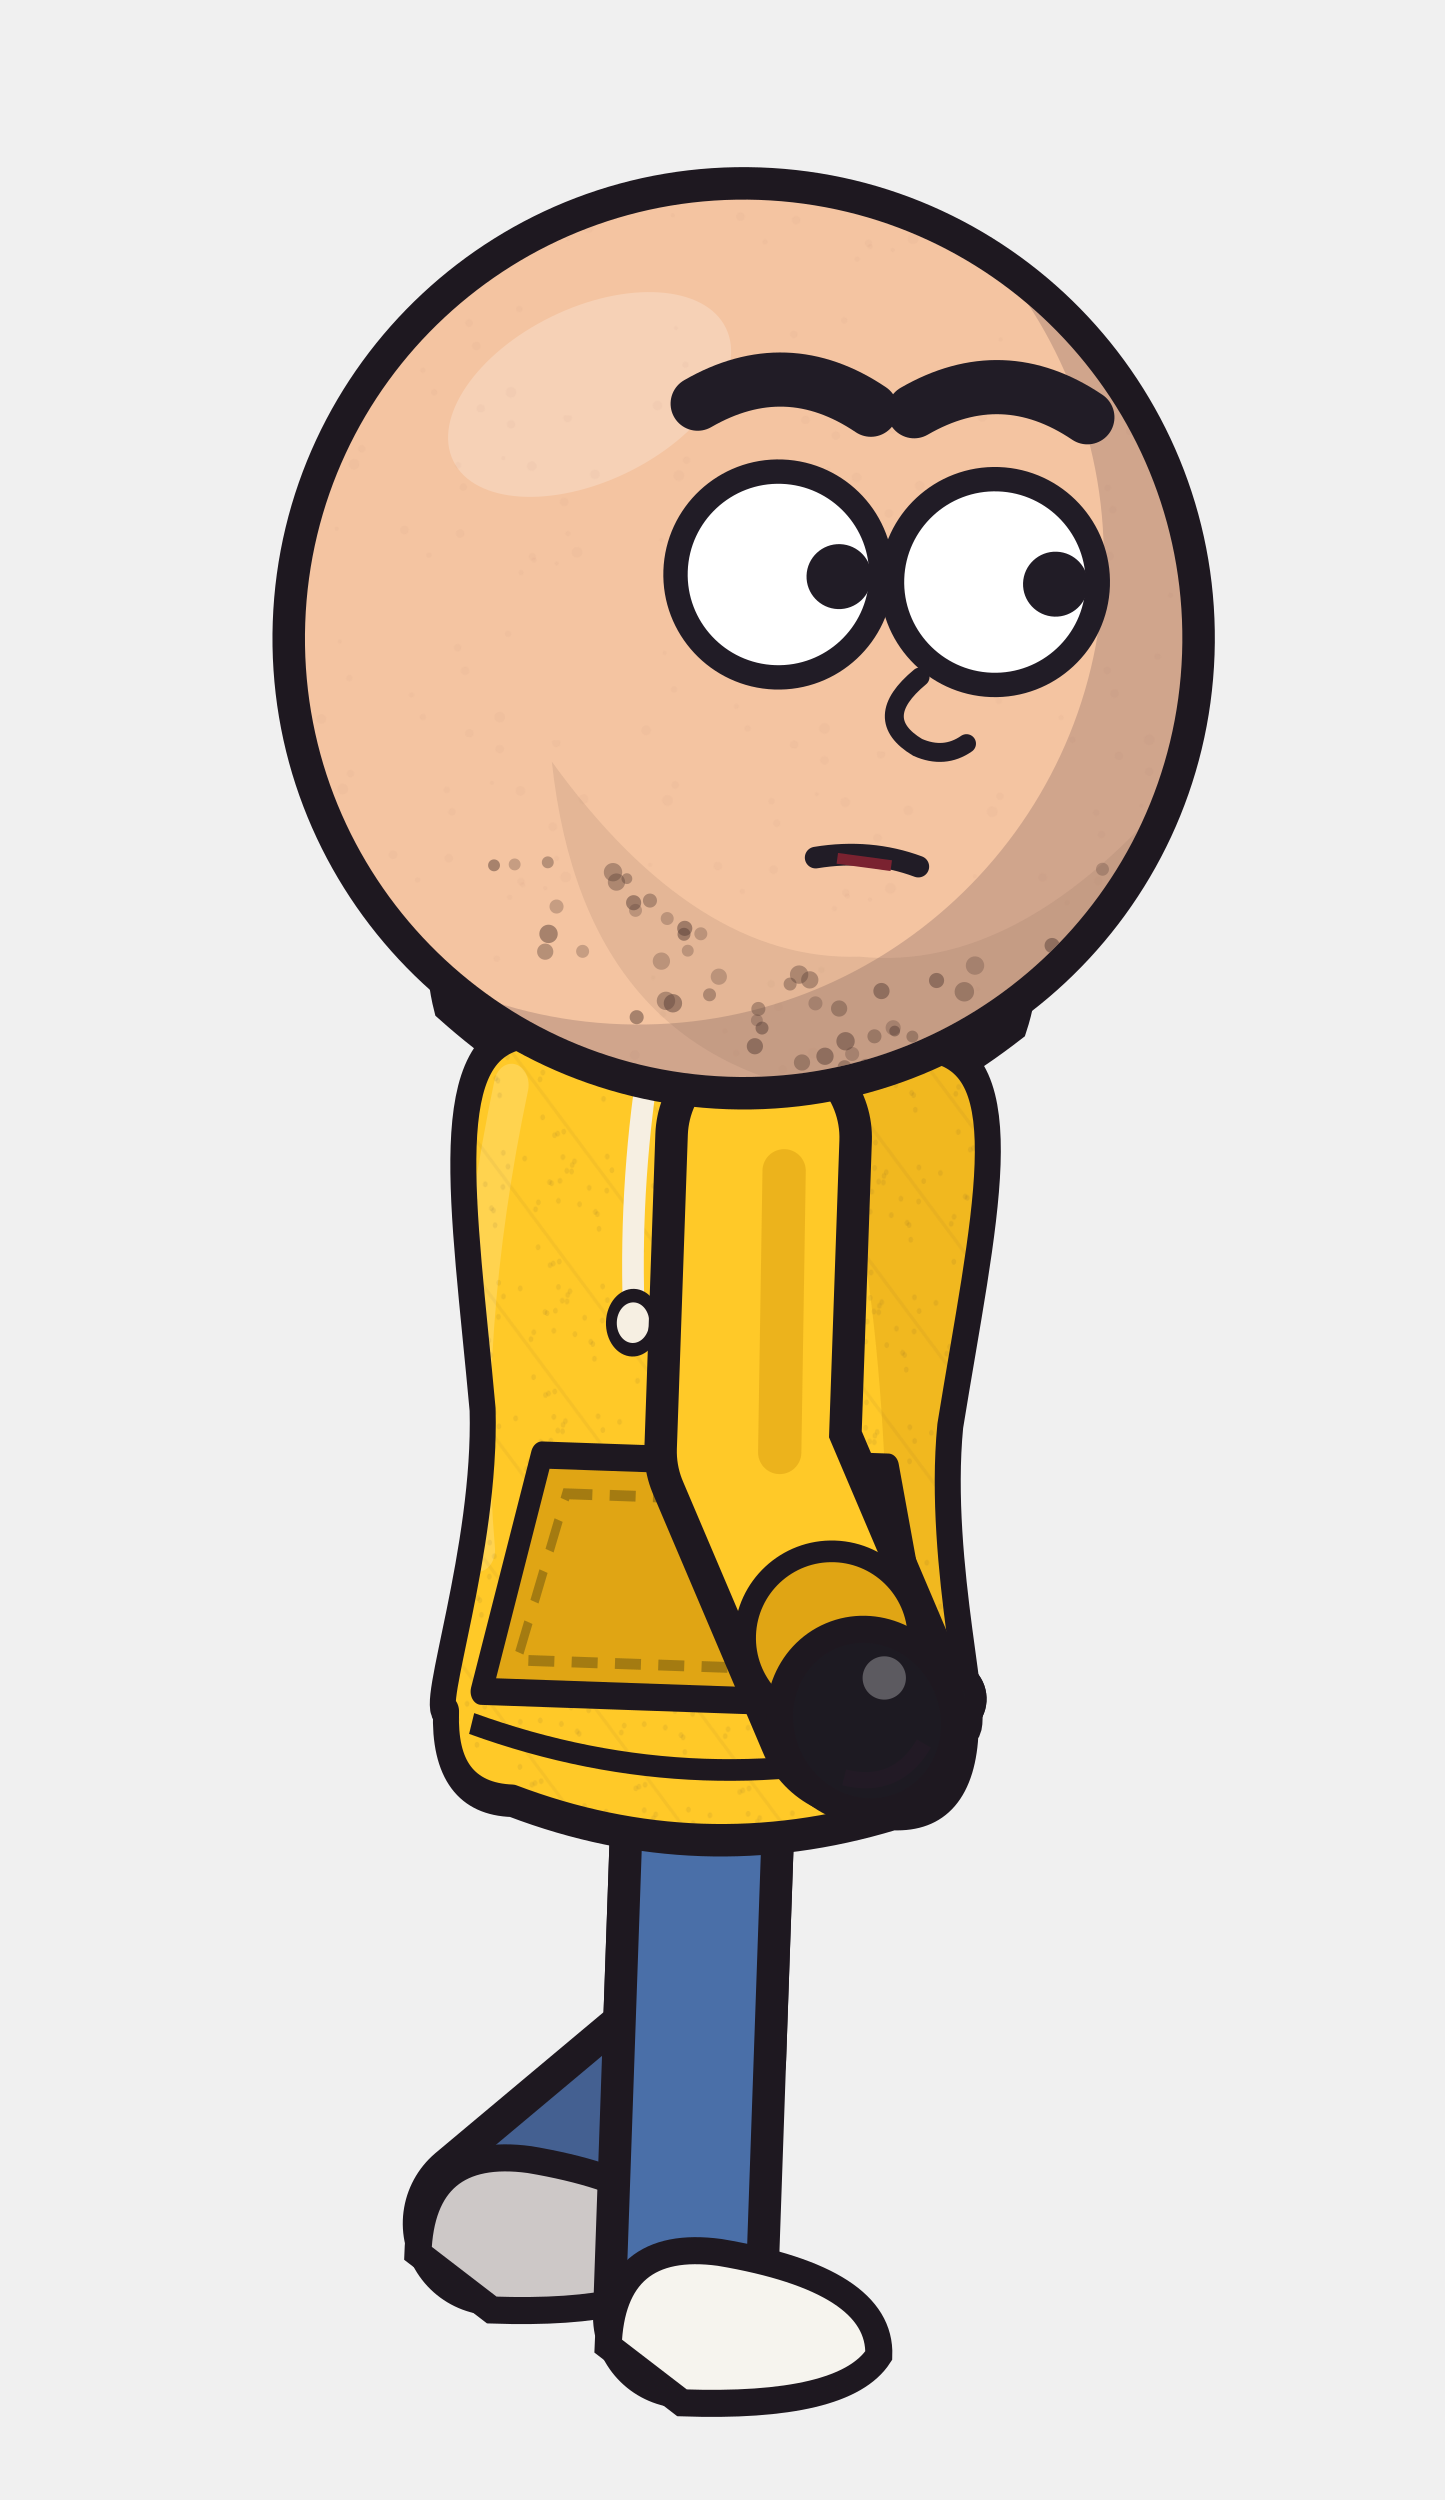
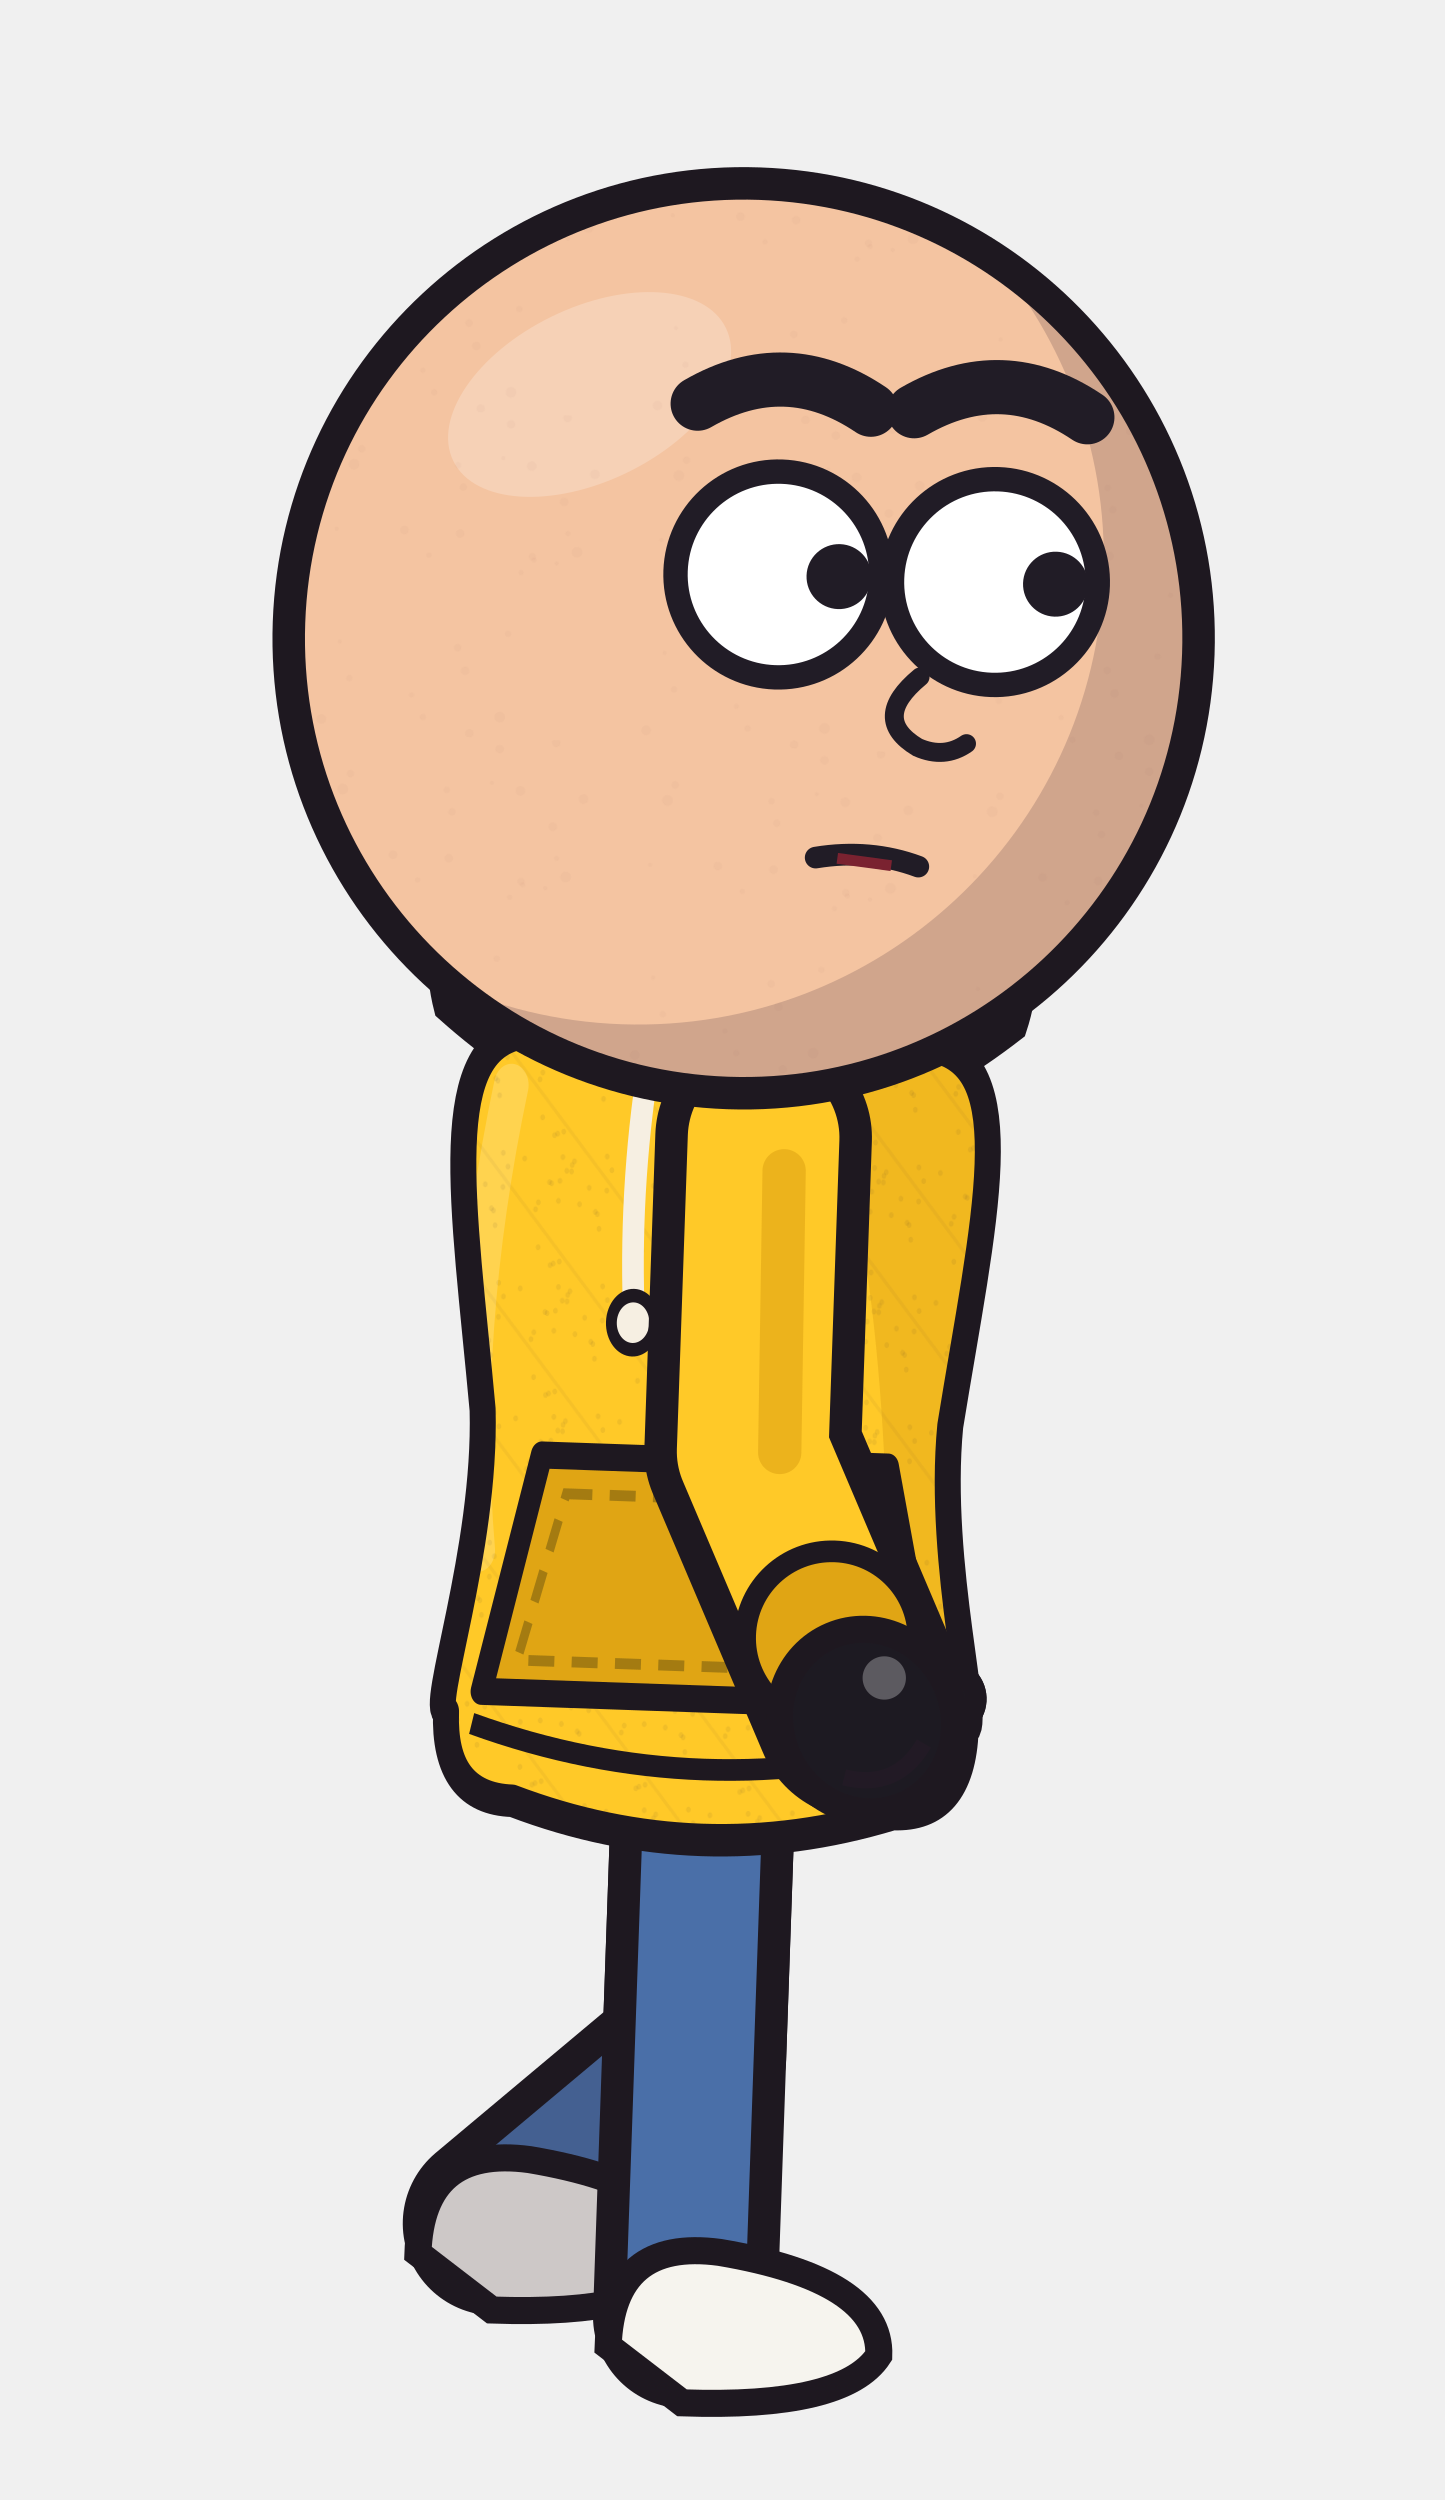
<svg xmlns="http://www.w3.org/2000/svg" viewBox="-128.2 -437.7 266.7 461.6" width="267" height="462">
  <defs>
    <pattern id="pPlaster" patternUnits="userSpaceOnUse" width="140" height="140">
      <ellipse cx="36.5" cy="112.7" rx="3.2" ry="2.2" fill="#2a2233" opacity="0.097" />
      <ellipse cx="1.6" cy="14.8" rx="2.6" ry="2.1" fill="#2a2233" opacity="0.045" />
      <ellipse cx="47.4" cy="101.7" rx="2.0" ry="1.2" fill="#2a2233" opacity="0.094" />
      <ellipse cx="68.8" cy="38.2" rx="3.2" ry="2.3" fill="#2a2233" opacity="0.094" />
      <ellipse cx="136.0" cy="72.6" rx="2.0" ry="2.7" fill="#2a2233" opacity="0.072" />
      <ellipse cx="96.3" cy="54.8" rx="2.2" ry="1.3" fill="#ffffff" opacity="0.068" />
      <ellipse cx="126.4" cy="26.9" rx="4.3" ry="1.8" fill="#ffffff" opacity="0.089" />
      <ellipse cx="106.2" cy="38.8" rx="3.4" ry="2.3" fill="#2a2233" opacity="0.051" />
      <ellipse cx="2.9" cy="90.5" rx="5.0" ry="1.9" fill="#2a2233" opacity="0.091" />
      <ellipse cx="114.9" cy="69.9" rx="3.8" ry="1.3" fill="#ffffff" opacity="0.083" />
      <ellipse cx="107.5" cy="20.9" rx="4.0" ry="1.0" fill="#2a2233" opacity="0.084" />
      <ellipse cx="52.4" cy="46.9" rx="4.4" ry="0.9" fill="#ffffff" opacity="0.043" />
      <ellipse cx="79.2" cy="78.1" rx="3.9" ry="0.8" fill="#ffffff" opacity="0.098" />
      <ellipse cx="25.7" cy="80.3" rx="4.2" ry="2.7" fill="#2a2233" opacity="0.045" />
      <ellipse cx="57.4" cy="96.9" rx="3.0" ry="2.5" fill="#2a2233" opacity="0.071" />
      <ellipse cx="11.0" cy="6.0" rx="4.4" ry="1.5" fill="#ffffff" opacity="0.104" />
      <ellipse cx="104.2" cy="111.8" rx="4.6" ry="1.5" fill="#2a2233" opacity="0.099" />
      <ellipse cx="84.2" cy="115.8" rx="1.8" ry="2.8" fill="#2a2233" opacity="0.042" />
      <ellipse cx="75.1" cy="44.4" rx="2.9" ry="1.5" fill="#2a2233" opacity="0.074" />
      <ellipse cx="99.1" cy="21.4" rx="3.3" ry="1.8" fill="#ffffff" opacity="0.087" />
      <ellipse cx="85.4" cy="30.8" rx="1.3" ry="2.8" fill="#2a2233" opacity="0.078" />
      <ellipse cx="94.0" cy="121.4" rx="3.7" ry="1.3" fill="#ffffff" opacity="0.063" />
      <ellipse cx="131.2" cy="105.0" rx="4.8" ry="2.7" fill="#2a2233" opacity="0.055" />
      <ellipse cx="49.8" cy="125.1" rx="3.7" ry="1.1" fill="#ffffff" opacity="0.102" />
      <ellipse cx="41.2" cy="6.4" rx="3.8" ry="1.0" fill="#ffffff" opacity="0.073" />
      <ellipse cx="54.4" cy="114.3" rx="5.0" ry="2.5" fill="#ffffff" opacity="0.065" />
      <ellipse cx="18.3" cy="37.2" rx="1.7" ry="0.9" fill="#ffffff" opacity="0.075" />
      <ellipse cx="22.8" cy="103.9" rx="2.6" ry="1.6" fill="#2a2233" opacity="0.047" />
      <ellipse cx="111.8" cy="81.7" rx="1.9" ry="1.4" fill="#2a2233" opacity="0.045" />
      <ellipse cx="8.5" cy="78.4" rx="4.4" ry="1.9" fill="#ffffff" opacity="0.071" />
      <ellipse cx="47.4" cy="122.4" rx="3.2" ry="2.5" fill="#2a2233" opacity="0.072" />
      <ellipse cx="87.6" cy="14.8" rx="3.2" ry="0.9" fill="#ffffff" opacity="0.091" />
      <ellipse cx="72.0" cy="33.4" rx="2.4" ry="1.8" fill="#2a2233" opacity="0.091" />
      <ellipse cx="73.2" cy="126.0" rx="4.3" ry="2.1" fill="#2a2233" opacity="0.076" />
      <ellipse cx="124.0" cy="36.9" rx="1.9" ry="1.6" fill="#ffffff" opacity="0.070" />
      <ellipse cx="78.3" cy="105.6" rx="4.5" ry="2.2" fill="#ffffff" opacity="0.041" />
      <ellipse cx="10.2" cy="91.6" rx="4.1" ry="2.5" fill="#2a2233" opacity="0.064" />
      <ellipse cx="72.7" cy="18.7" rx="1.7" ry="1.8" fill="#2a2233" opacity="0.079" />
      <ellipse cx="8.0" cy="110.0" rx="1.4" ry="2.0" fill="#2a2233" opacity="0.088" />
      <ellipse cx="43.0" cy="22.2" rx="2.8" ry="2.1" fill="#ffffff" opacity="0.080" />
      <ellipse cx="45.9" cy="74.0" rx="1.2" ry="1.9" fill="#2a2233" opacity="0.051" />
      <ellipse cx="34.1" cy="20.9" rx="3.5" ry="0.9" fill="#ffffff" opacity="0.047" />
      <ellipse cx="76.8" cy="55.1" rx="1.2" ry="2.5" fill="#2a2233" opacity="0.093" />
      <ellipse cx="113.3" cy="44.3" rx="4.2" ry="2.1" fill="#ffffff" opacity="0.065" />
      <ellipse cx="21.9" cy="120.9" rx="1.6" ry="1.3" fill="#ffffff" opacity="0.058" />
      <ellipse cx="35.7" cy="123.7" rx="4.7" ry="2.1" fill="#2a2233" opacity="0.040" />
      <path d="M 93.5 46.5 q 7.0 4.8 -1.9 4.0" stroke="#2a2233" stroke-width="0.8" fill="none" opacity="0.07" />
      <path d="M 128.2 35.1 q -7.2 7.4 3.1 13.4" stroke="#2a2233" stroke-width="0.8" fill="none" opacity="0.07" />
      <path d="M 105.6 127.3 q 3.9 3.6 -3.0 10.8" stroke="#2a2233" stroke-width="0.8" fill="none" opacity="0.07" />
      <path d="M 62.6 122.8 q 4.4 8.0 -7.7 1.2" stroke="#2a2233" stroke-width="0.8" fill="none" opacity="0.07" />
      <path d="M 78.0 58.6 q -7.9 0.5 11.4 5.7" stroke="#2a2233" stroke-width="0.8" fill="none" opacity="0.07" />
      <path d="M 11.3 123.6 q -0.2 4.7 -6.2 5.4" stroke="#2a2233" stroke-width="0.8" fill="none" opacity="0.07" />
      <path d="M 127.2 89.0 q -4.7 5.4 4.6 6.4" stroke="#2a2233" stroke-width="0.8" fill="none" opacity="0.07" />
      <path d="M 123.1 108.0 q 3.8 9.9 0.4 11.0" stroke="#2a2233" stroke-width="0.8" fill="none" opacity="0.07" />
    </pattern>
    <pattern id="pFabric" patternUnits="userSpaceOnUse" width="24" height="24">
      <path d="M 0 0 L 24 24 M -6 18 L 6 30 M 18 -6 L 30 6" stroke="#2a2233" stroke-width="0.7" opacity="0.045" />
      <circle cx="9.1" cy="12.6" r="0.55" fill="#2a2233" opacity="0.07" />
      <circle cx="12.6" cy="19.5" r="0.55" fill="#2a2233" opacity="0.07" />
      <circle cx="10.0" cy="21.3" r="0.55" fill="#2a2233" opacity="0.07" />
      <circle cx="19.4" cy="5.9" r="0.55" fill="#2a2233" opacity="0.07" />
      <circle cx="13.2" cy="17.6" r="0.55" fill="#2a2233" opacity="0.07" />
      <circle cx="5.2" cy="1.4" r="0.55" fill="#2a2233" opacity="0.07" />
      <circle cx="5.5" cy="9.7" r="0.55" fill="#2a2233" opacity="0.07" />
      <circle cx="10.5" cy="12.2" r="0.55" fill="#2a2233" opacity="0.07" />
      <circle cx="9.8" cy="1.0" r="0.55" fill="#2a2233" opacity="0.07" />
      <circle cx="20.9" cy="22.8" r="0.55" fill="#2a2233" opacity="0.07" />
      <circle cx="4.6" cy="2.7" r="0.55" fill="#2a2233" opacity="0.07" />
      <circle cx="18.4" cy="2.8" r="0.55" fill="#2a2233" opacity="0.07" />
      <circle cx="12.7" cy="18.3" r="0.55" fill="#2a2233" opacity="0.07" />
      <circle cx="18.9" cy="3.2" r="0.55" fill="#2a2233" opacity="0.07" />
      <circle cx="1.7" cy="17.4" r="0.55" fill="#2a2233" opacity="0.07" />
      <circle cx="16.8" cy="22.4" r="0.55" fill="#2a2233" opacity="0.07" />
      <circle cx="11.5" cy="19.4" r="0.55" fill="#2a2233" opacity="0.07" />
      <circle cx="8.4" cy="12.9" r="0.55" fill="#2a2233" opacity="0.07" />
      <circle cx="20.7" cy="16.5" r="0.55" fill="#2a2233" opacity="0.07" />
      <circle cx="14.7" cy="1.5" r="0.55" fill="#2a2233" opacity="0.07" />
      <circle cx="10.5" cy="16.9" r="0.55" fill="#2a2233" opacity="0.07" />
      <circle cx="8.1" cy="21.8" r="0.55" fill="#2a2233" opacity="0.07" />
      <circle cx="7.6" cy="21.6" r="0.55" fill="#2a2233" opacity="0.07" />
      <circle cx="21.9" cy="19.0" r="0.55" fill="#2a2233" opacity="0.07" />
    </pattern>
    <pattern id="pSkin" patternUnits="userSpaceOnUse" width="60" height="60">
      <circle cx="31.5" cy="10.7" r="0.9" fill="#8a4a3a" opacity="0.035" />
      <circle cx="15.5" cy="56.1" r="1.0" fill="#8a4a3a" opacity="0.035" />
      <circle cx="26.1" cy="0.5" r="0.8" fill="#8a4a3a" opacity="0.035" />
      <circle cx="6.2" cy="9.9" r="0.6" fill="#8a4a3a" opacity="0.035" />
      <circle cx="26.9" cy="21.8" r="0.5" fill="#8a4a3a" opacity="0.035" />
      <circle cx="47.0" cy="10.4" r="1.0" fill="#8a4a3a" opacity="0.035" />
      <circle cx="42.6" cy="57.6" r="0.9" fill="#8a4a3a" opacity="0.035" />
      <circle cx="47.5" cy="49.9" r="0.6" fill="#8a4a3a" opacity="0.035" />
      <circle cx="7.0" cy="22.5" r="0.8" fill="#8a4a3a" opacity="0.035" />
      <circle cx="59.1" cy="52.6" r="0.5" fill="#8a4a3a" opacity="0.035" />
      <circle cx="48.3" cy="7.5" r="0.7" fill="#8a4a3a" opacity="0.035" />
      <circle cx="45.5" cy="43.2" r="0.4" fill="#8a4a3a" opacity="0.035" />
      <circle cx="14.5" cy="8.3" r="0.4" fill="#8a4a3a" opacity="0.035" />
      <circle cx="20.8" cy="26.9" r="0.5" fill="#8a4a3a" opacity="0.035" />
      <circle cx="20.5" cy="26.3" r="0.7" fill="#8a4a3a" opacity="0.035" />
      <circle cx="1.4" cy="26.7" r="0.5" fill="#8a4a3a" opacity="0.035" />
      <circle cx="8.8" cy="47.8" r="0.8" fill="#8a4a3a" opacity="0.035" />
      <circle cx="25.0" cy="27.4" r="0.4" fill="#8a4a3a" opacity="0.035" />
      <circle cx="56.7" cy="22.2" r="0.8" fill="#8a4a3a" opacity="0.035" />
      <circle cx="7.3" cy="43.6" r="0.7" fill="#8a4a3a" opacity="0.035" />
      <circle cx="18.5" cy="29.3" r="0.5" fill="#8a4a3a" opacity="0.035" />
      <circle cx="19.8" cy="9.6" r="0.9" fill="#8a4a3a" opacity="0.035" />
      <circle cx="28.7" cy="25.2" r="1.0" fill="#8a4a3a" opacity="0.035" />
      <circle cx="16.5" cy="40.7" r="0.6" fill="#8a4a3a" opacity="0.035" />
      <circle cx="1.3" cy="56.6" r="0.6" fill="#8a4a3a" opacity="0.035" />
      <circle cx="15.7" cy="2.0" r="0.8" fill="#8a4a3a" opacity="0.035" />
      <circle cx="7.3" cy="13.9" r="0.7" fill="#8a4a3a" opacity="0.035" />
      <circle cx="44.2" cy="22.4" r="0.4" fill="#8a4a3a" opacity="0.035" />
      <circle cx="10.0" cy="59.3" r="0.8" fill="#8a4a3a" opacity="0.035" />
      <circle cx="26.0" cy="16.0" r="0.8" fill="#8a4a3a" opacity="0.035" />
    </pattern>
    <pattern id="pStripes" patternUnits="userSpaceOnUse" width="60" height="60">
      <rect width="30" height="60" fill="#ffffff" opacity="0.07" />
      <circle cx="45" cy="15" r="2.4" fill="#a86a3a" opacity="0.14" />
      <circle cx="45" cy="45" r="2.4" fill="#a86a3a" opacity="0.14" />
    </pattern>
    <pattern id="pWood" patternUnits="userSpaceOnUse" width="400" height="70">
      <rect width="400" height="70" fill="none" />
      <path d="M 0 6.6 C 100 3.6 200 10.6 400 6.6" stroke="#3a2010" stroke-width="1.4" fill="none" opacity="0.22" />
      <path d="M 0 17.5 C 100 14.5 200 21.5 400 17.5" stroke="#3a2010" stroke-width="1.4" fill="none" opacity="0.22" />
      <path d="M 0 30.7 C 100 27.7 200 34.7 400 30.7" stroke="#3a2010" stroke-width="1.4" fill="none" opacity="0.22" />
      <path d="M 0 39.2 C 100 36.2 200 43.2 400 39.2" stroke="#3a2010" stroke-width="1.4" fill="none" opacity="0.22" />
      <path d="M 0 51.9 C 100 48.9 200 55.9 400 51.9" stroke="#3a2010" stroke-width="1.4" fill="none" opacity="0.22" />
      <path d="M 0 62.5 C 100 59.5 200 66.5 400 62.5" stroke="#3a2010" stroke-width="1.4" fill="none" opacity="0.22" />
      <path d="M 0 69 H 400 M 160 0 V 70" stroke="#2a1408" stroke-width="2" opacity="0.3" />
    </pattern>
    <pattern id="pWoodV" patternUnits="userSpaceOnUse" width="48" height="200">
      <path d="M 6.9 0 C 9.9 60 3.9 120 6.9 200" stroke="#2a1408" stroke-width="1.2" fill="none" opacity="0.25" />
      <path d="M 16.3 0 C 19.3 60 13.3 120 16.3 200" stroke="#2a1408" stroke-width="1.2" fill="none" opacity="0.25" />
      <path d="M 25.6 0 C 28.6 60 22.6 120 25.6 200" stroke="#2a1408" stroke-width="1.2" fill="none" opacity="0.25" />
      <path d="M 32.8 0 C 35.8 60 29.8 120 32.8 200" stroke="#2a1408" stroke-width="1.2" fill="none" opacity="0.25" />
      <path d="M 42.5 0 C 45.5 60 39.5 120 42.5 200" stroke="#2a1408" stroke-width="1.2" fill="none" opacity="0.25" />
    </pattern>
    <pattern id="pBrick" patternUnits="userSpaceOnUse" width="56" height="28">
      <path d="M 0 0 H 56 M 0 14 H 56 M 0 0 V 14 M 28 14 V 28" stroke="#2a1408" stroke-width="1.6" opacity="0.28" />
      <rect x="3" y="2" width="20" height="4" fill="#ffffff" opacity="0.08" />
      <rect x="31" y="16" width="20" height="4" fill="#ffffff" opacity="0.08" />
    </pattern>
    <pattern id="pTile" patternUnits="userSpaceOnUse" width="36" height="22">
      <path d="M 0 22 Q 9 10 18 22 Q 27 10 36 22" stroke="#2a1408" stroke-width="1.6" fill="none" opacity="0.32" />
      <path d="M -18 11 Q -9 -1 0 11 Q 9 -1 18 11 Q 27 -1 36 11" stroke="#2a1408" stroke-width="1.6" fill="none" opacity="0.32" />
    </pattern>
    <pattern id="pAsphalt" patternUnits="userSpaceOnUse" width="140" height="140">
      <ellipse cx="36.5" cy="112.7" rx="3.2" ry="2.2" fill="#2a2233" opacity="0.097" />
      <ellipse cx="1.6" cy="14.8" rx="2.6" ry="2.1" fill="#2a2233" opacity="0.045" />
      <ellipse cx="47.4" cy="101.7" rx="2.0" ry="1.2" fill="#2a2233" opacity="0.094" />
      <ellipse cx="68.8" cy="38.2" rx="3.2" ry="2.3" fill="#2a2233" opacity="0.094" />
      <ellipse cx="136.0" cy="72.6" rx="2.0" ry="2.7" fill="#2a2233" opacity="0.072" />
      <ellipse cx="96.3" cy="54.8" rx="2.2" ry="1.3" fill="#ffffff" opacity="0.068" />
      <ellipse cx="126.4" cy="26.9" rx="4.3" ry="1.8" fill="#ffffff" opacity="0.089" />
      <ellipse cx="106.2" cy="38.8" rx="3.4" ry="2.3" fill="#2a2233" opacity="0.051" />
      <ellipse cx="2.9" cy="90.5" rx="5.0" ry="1.9" fill="#2a2233" opacity="0.091" />
      <ellipse cx="114.9" cy="69.9" rx="3.8" ry="1.3" fill="#ffffff" opacity="0.083" />
      <ellipse cx="107.5" cy="20.9" rx="4.0" ry="1.0" fill="#2a2233" opacity="0.084" />
      <ellipse cx="52.4" cy="46.9" rx="4.4" ry="0.9" fill="#ffffff" opacity="0.043" />
      <ellipse cx="79.2" cy="78.1" rx="3.9" ry="0.8" fill="#ffffff" opacity="0.098" />
      <ellipse cx="25.7" cy="80.3" rx="4.2" ry="2.7" fill="#2a2233" opacity="0.045" />
      <ellipse cx="57.4" cy="96.9" rx="3.0" ry="2.5" fill="#2a2233" opacity="0.071" />
      <ellipse cx="11.0" cy="6.0" rx="4.4" ry="1.5" fill="#ffffff" opacity="0.104" />
      <ellipse cx="104.2" cy="111.8" rx="4.6" ry="1.5" fill="#2a2233" opacity="0.099" />
      <ellipse cx="84.2" cy="115.8" rx="1.8" ry="2.8" fill="#2a2233" opacity="0.042" />
      <ellipse cx="75.1" cy="44.4" rx="2.9" ry="1.5" fill="#2a2233" opacity="0.074" />
      <ellipse cx="99.1" cy="21.4" rx="3.3" ry="1.8" fill="#ffffff" opacity="0.087" />
      <ellipse cx="85.4" cy="30.8" rx="1.3" ry="2.8" fill="#2a2233" opacity="0.078" />
      <ellipse cx="94.0" cy="121.4" rx="3.7" ry="1.3" fill="#ffffff" opacity="0.063" />
      <ellipse cx="131.2" cy="105.0" rx="4.8" ry="2.7" fill="#2a2233" opacity="0.055" />
      <ellipse cx="49.8" cy="125.1" rx="3.7" ry="1.1" fill="#ffffff" opacity="0.102" />
      <ellipse cx="41.2" cy="6.4" rx="3.8" ry="1.0" fill="#ffffff" opacity="0.073" />
      <ellipse cx="54.4" cy="114.3" rx="5.0" ry="2.5" fill="#ffffff" opacity="0.065" />
      <ellipse cx="18.3" cy="37.2" rx="1.7" ry="0.9" fill="#ffffff" opacity="0.075" />
      <ellipse cx="22.8" cy="103.9" rx="2.6" ry="1.6" fill="#2a2233" opacity="0.047" />
      <ellipse cx="111.8" cy="81.7" rx="1.9" ry="1.4" fill="#2a2233" opacity="0.045" />
      <ellipse cx="8.5" cy="78.4" rx="4.4" ry="1.9" fill="#ffffff" opacity="0.071" />
      <ellipse cx="47.4" cy="122.4" rx="3.2" ry="2.5" fill="#2a2233" opacity="0.072" />
      <ellipse cx="87.6" cy="14.8" rx="3.2" ry="0.9" fill="#ffffff" opacity="0.091" />
      <ellipse cx="72.0" cy="33.4" rx="2.4" ry="1.8" fill="#2a2233" opacity="0.091" />
      <ellipse cx="73.2" cy="126.0" rx="4.3" ry="2.1" fill="#2a2233" opacity="0.076" />
      <ellipse cx="124.0" cy="36.9" rx="1.9" ry="1.6" fill="#ffffff" opacity="0.070" />
      <ellipse cx="78.3" cy="105.6" rx="4.5" ry="2.2" fill="#ffffff" opacity="0.041" />
      <ellipse cx="10.2" cy="91.6" rx="4.1" ry="2.5" fill="#2a2233" opacity="0.064" />
      <ellipse cx="72.7" cy="18.7" rx="1.7" ry="1.8" fill="#2a2233" opacity="0.079" />
      <ellipse cx="8.0" cy="110.0" rx="1.4" ry="2.0" fill="#2a2233" opacity="0.088" />
      <ellipse cx="43.0" cy="22.2" rx="2.8" ry="2.1" fill="#ffffff" opacity="0.080" />
      <ellipse cx="45.9" cy="74.0" rx="1.2" ry="1.9" fill="#2a2233" opacity="0.051" />
      <ellipse cx="34.1" cy="20.9" rx="3.5" ry="0.9" fill="#ffffff" opacity="0.047" />
      <ellipse cx="76.8" cy="55.1" rx="1.2" ry="2.5" fill="#2a2233" opacity="0.093" />
      <ellipse cx="113.3" cy="44.3" rx="4.2" ry="2.1" fill="#ffffff" opacity="0.065" />
      <ellipse cx="21.9" cy="120.9" rx="1.6" ry="1.3" fill="#ffffff" opacity="0.058" />
      <ellipse cx="35.7" cy="123.7" rx="4.7" ry="2.1" fill="#2a2233" opacity="0.040" />
      <path d="M 93.5 46.5 q 7.0 4.8 -1.9 4.0" stroke="#2a2233" stroke-width="0.8" fill="none" opacity="0.07" />
      <path d="M 128.2 35.1 q -7.2 7.4 3.1 13.4" stroke="#2a2233" stroke-width="0.8" fill="none" opacity="0.07" />
      <path d="M 105.6 127.3 q 3.9 3.6 -3.0 10.8" stroke="#2a2233" stroke-width="0.8" fill="none" opacity="0.07" />
      <path d="M 62.6 122.8 q 4.4 8.0 -7.7 1.2" stroke="#2a2233" stroke-width="0.8" fill="none" opacity="0.07" />
      <path d="M 78.0 58.6 q -7.9 0.5 11.4 5.7" stroke="#2a2233" stroke-width="0.8" fill="none" opacity="0.07" />
      <path d="M 11.3 123.6 q -0.2 4.7 -6.2 5.4" stroke="#2a2233" stroke-width="0.8" fill="none" opacity="0.07" />
      <path d="M 127.2 89.0 q -4.7 5.4 4.6 6.4" stroke="#2a2233" stroke-width="0.8" fill="none" opacity="0.07" />
      <path d="M 123.1 108.0 q 3.8 9.9 0.4 11.0" stroke="#2a2233" stroke-width="0.8" fill="none" opacity="0.07" />
      <ellipse cx="36.5" cy="112.7" rx="3.2" ry="2.2" fill="#000000" opacity="0.097" />
      <ellipse cx="1.6" cy="14.8" rx="2.6" ry="2.1" fill="#000000" opacity="0.045" />
      <ellipse cx="47.4" cy="101.7" rx="2.0" ry="1.2" fill="#000000" opacity="0.094" />
      <ellipse cx="68.8" cy="38.2" rx="3.2" ry="2.3" fill="#000000" opacity="0.094" />
      <ellipse cx="136.0" cy="72.6" rx="2.0" ry="2.7" fill="#000000" opacity="0.072" />
      <ellipse cx="96.3" cy="54.8" rx="2.2" ry="1.3" fill="#ffffff" opacity="0.068" />
      <ellipse cx="126.4" cy="26.9" rx="4.3" ry="1.8" fill="#ffffff" opacity="0.089" />
      <ellipse cx="106.2" cy="38.8" rx="3.4" ry="2.3" fill="#000000" opacity="0.051" />
      <ellipse cx="2.9" cy="90.5" rx="5.0" ry="1.9" fill="#000000" opacity="0.091" />
      <ellipse cx="114.9" cy="69.9" rx="3.8" ry="1.3" fill="#ffffff" opacity="0.083" />
      <ellipse cx="107.5" cy="20.9" rx="4.0" ry="1.0" fill="#000000" opacity="0.084" />
      <ellipse cx="52.4" cy="46.9" rx="4.4" ry="0.9" fill="#ffffff" opacity="0.043" />
      <ellipse cx="79.2" cy="78.1" rx="3.9" ry="0.8" fill="#ffffff" opacity="0.098" />
      <ellipse cx="25.7" cy="80.3" rx="4.2" ry="2.7" fill="#000000" opacity="0.045" />
      <ellipse cx="57.4" cy="96.9" rx="3.0" ry="2.5" fill="#000000" opacity="0.071" />
      <ellipse cx="11.0" cy="6.0" rx="4.4" ry="1.5" fill="#ffffff" opacity="0.104" />
      <ellipse cx="104.2" cy="111.8" rx="4.6" ry="1.5" fill="#000000" opacity="0.099" />
      <ellipse cx="84.2" cy="115.8" rx="1.8" ry="2.8" fill="#000000" opacity="0.042" />
      <ellipse cx="75.1" cy="44.4" rx="2.9" ry="1.5" fill="#000000" opacity="0.074" />
      <ellipse cx="99.1" cy="21.4" rx="3.3" ry="1.8" fill="#ffffff" opacity="0.087" />
      <ellipse cx="85.4" cy="30.8" rx="1.3" ry="2.8" fill="#000000" opacity="0.078" />
      <ellipse cx="94.0" cy="121.4" rx="3.7" ry="1.3" fill="#ffffff" opacity="0.063" />
      <ellipse cx="131.2" cy="105.0" rx="4.8" ry="2.7" fill="#000000" opacity="0.055" />
      <ellipse cx="49.8" cy="125.1" rx="3.7" ry="1.1" fill="#ffffff" opacity="0.102" />
      <ellipse cx="41.2" cy="6.4" rx="3.8" ry="1.0" fill="#ffffff" opacity="0.073" />
      <ellipse cx="54.4" cy="114.3" rx="5.0" ry="2.5" fill="#ffffff" opacity="0.065" />
      <ellipse cx="18.3" cy="37.2" rx="1.7" ry="0.9" fill="#ffffff" opacity="0.075" />
      <ellipse cx="22.8" cy="103.9" rx="2.6" ry="1.6" fill="#000000" opacity="0.047" />
      <ellipse cx="111.8" cy="81.7" rx="1.9" ry="1.4" fill="#000000" opacity="0.045" />
      <ellipse cx="8.5" cy="78.4" rx="4.4" ry="1.9" fill="#ffffff" opacity="0.071" />
      <ellipse cx="47.4" cy="122.4" rx="3.2" ry="2.5" fill="#000000" opacity="0.072" />
      <ellipse cx="87.6" cy="14.8" rx="3.2" ry="0.9" fill="#ffffff" opacity="0.091" />
      <ellipse cx="72.0" cy="33.4" rx="2.4" ry="1.8" fill="#000000" opacity="0.091" />
      <ellipse cx="73.2" cy="126.0" rx="4.3" ry="2.1" fill="#000000" opacity="0.076" />
      <ellipse cx="124.0" cy="36.9" rx="1.9" ry="1.6" fill="#ffffff" opacity="0.070" />
      <ellipse cx="78.3" cy="105.6" rx="4.5" ry="2.2" fill="#ffffff" opacity="0.041" />
      <ellipse cx="10.2" cy="91.6" rx="4.1" ry="2.5" fill="#000000" opacity="0.064" />
      <ellipse cx="72.7" cy="18.7" rx="1.7" ry="1.8" fill="#000000" opacity="0.079" />
      <ellipse cx="8.0" cy="110.0" rx="1.4" ry="2.0" fill="#000000" opacity="0.088" />
      <ellipse cx="43.0" cy="22.2" rx="2.8" ry="2.1" fill="#ffffff" opacity="0.080" />
      <ellipse cx="45.9" cy="74.0" rx="1.2" ry="1.9" fill="#000000" opacity="0.051" />
      <ellipse cx="34.1" cy="20.9" rx="3.5" ry="0.9" fill="#ffffff" opacity="0.047" />
      <ellipse cx="76.8" cy="55.1" rx="1.2" ry="2.5" fill="#000000" opacity="0.093" />
      <ellipse cx="113.3" cy="44.3" rx="4.2" ry="2.1" fill="#ffffff" opacity="0.065" />
      <ellipse cx="21.9" cy="120.9" rx="1.6" ry="1.3" fill="#ffffff" opacity="0.058" />
      <ellipse cx="35.7" cy="123.7" rx="4.7" ry="2.1" fill="#000000" opacity="0.040" />
      <path d="M 93.5 46.5 q 7.0 4.8 -1.9 4.0" stroke="#000000" stroke-width="0.8" fill="none" opacity="0.07" />
      <path d="M 128.2 35.1 q -7.2 7.4 3.1 13.4" stroke="#000000" stroke-width="0.8" fill="none" opacity="0.07" />
      <path d="M 105.6 127.3 q 3.9 3.6 -3.0 10.8" stroke="#000000" stroke-width="0.8" fill="none" opacity="0.07" />
      <path d="M 62.6 122.8 q 4.4 8.0 -7.7 1.2" stroke="#000000" stroke-width="0.8" fill="none" opacity="0.07" />
      <path d="M 78.0 58.6 q -7.9 0.5 11.4 5.7" stroke="#000000" stroke-width="0.8" fill="none" opacity="0.07" />
      <path d="M 11.3 123.6 q -0.2 4.7 -6.2 5.4" stroke="#000000" stroke-width="0.8" fill="none" opacity="0.07" />
      <path d="M 127.2 89.0 q -4.7 5.4 4.6 6.4" stroke="#000000" stroke-width="0.8" fill="none" opacity="0.07" />
      <path d="M 123.1 108.0 q 3.8 9.9 0.4 11.0" stroke="#000000" stroke-width="0.8" fill="none" opacity="0.07" />
    </pattern>
    <pattern id="pFlowers" patternUnits="userSpaceOnUse" width="56" height="56">
      <g transform="translate(14 14)">
        <circle r="6" cx="0" cy="-7" fill="#fff6e8" />
        <circle r="6" cx="7" cy="-2" fill="#fff6e8" />
        <circle r="6" cx="4" cy="6" fill="#fff6e8" />
        <circle r="6" cx="-4" cy="6" fill="#fff6e8" />
        <circle r="6" cx="-7" cy="-2" fill="#fff6e8" />
        <circle r="4" fill="#f2c230" />
      </g>
      <g transform="translate(42 40) scale(0.8)">
        <circle r="6" cx="0" cy="-7" fill="#fff6e8" />
        <circle r="6" cx="7" cy="-2" fill="#fff6e8" />
        <circle r="6" cx="4" cy="6" fill="#fff6e8" />
        <circle r="6" cx="-4" cy="6" fill="#fff6e8" />
        <circle r="6" cx="-7" cy="-2" fill="#fff6e8" />
        <circle r="4" fill="#f2c230" />
      </g>
    </pattern>
    <pattern id="pDots" patternUnits="userSpaceOnUse" width="34" height="34">
      <circle cx="8" cy="8" r="5" fill="#fff6e8" opacity="0.85" />
      <circle cx="25" cy="25" r="5" fill="#fff6e8" opacity="0.85" />
    </pattern>
    <pattern id="pStripeH" patternUnits="userSpaceOnUse" width="40" height="36">
      <rect y="0" width="40" height="14" fill="#fff6e8" opacity="0.85" />
    </pattern>
    <pattern id="pDenim" patternUnits="userSpaceOnUse" width="8" height="8">
      <rect width="8" height="8" fill="#4a6fa8" />
      <path d="M 0 8 L 8 0 M -2 2 L 2 -2 M 6 10 L 10 6" stroke="#3a5a90" stroke-width="1.6" />
      <circle cx="2" cy="3" r="0.8" fill="#7a9ad0" opacity="0.7" />
    </pattern>
    <radialGradient id="gPool">
      <stop offset="0" stop-color="#ffd890" stop-opacity="0.75" />
      <stop offset="1" stop-color="#ffd890" stop-opacity="0" />
    </radialGradient>
    <linearGradient id="gCone" x1="0" y1="0" x2="0" y2="1">
      <stop offset="0" stop-color="#ffe0a0" stop-opacity="0.8" />
      <stop offset="1" stop-color="#ffe0a0" stop-opacity="0.05" />
    </linearGradient>
    <radialGradient id="gWin">
      <stop offset="0" stop-color="#ffe2a0" stop-opacity="0.6" />
      <stop offset="1" stop-color="#ffe2a0" stop-opacity="0" />
    </radialGradient>
    <linearGradient id="gAO" x1="0" y1="0" x2="0" y2="1">
      <stop offset="0" stop-color="#1b1424" stop-opacity="0" />
      <stop offset="1" stop-color="#1b1424" stop-opacity="0.22" />
    </linearGradient>
    <clipPath id="clipHead">
      <circle cx="0" cy="-322" r="78" />
    </clipPath>
    <linearGradient id="gWallShade" x1="0" y1="0" x2="0" y2="1">
      <stop offset="0" stop-color="#fff" stop-opacity="0.10" />
      <stop offset="1" stop-color="#2a2233" stop-opacity="0.14" />
    </linearGradient>
    <radialGradient id="gFace" cx="0.4" cy="0.35" r="0.8">
      <stop offset="0" stop-color="#fff" stop-opacity="0.5" />
      <stop offset="1" stop-color="#c9a56a" stop-opacity="0.25" />
    </radialGradient>
    <radialGradient id="gVig" cx="0.5" cy="0.47" r="0.72">
      <stop offset="0.5" stop-color="#2a1a14" stop-opacity="0" />
      <stop offset="0.85" stop-color="#2a1a14" stop-opacity="0.28" />
      <stop offset="1" stop-color="#1a1010" stop-opacity="0.6" />
    </radialGradient>
    <linearGradient id="gGlow" x1="0" y1="0" x2="0" y2="1">
      <stop offset="0" stop-color="#fff2d0" stop-opacity="0.22" />
      <stop offset="0.45" stop-color="#fff2d0" stop-opacity="0" />
    </linearGradient>
  </defs>
  <g transform="translate(0.0 0.0) scale(1.0 1.0)">
    <g transform="translate(0 0.0) rotate(2.0 0 -60)">
      <path d="M 6.9 -228 L 6.9 -170.0 L 28.9 -122.9" stroke="#1e1820" stroke-width="40" fill="none" stroke-linecap="round" stroke-linejoin="round" />
      <path d="M 6.9 -228 L 6.9 -170.0 L 28.9 -122.9" stroke="#e0a514" stroke-width="28" fill="none" stroke-linecap="round" stroke-linejoin="round" />
      <path d="M 10.9 -222 L 11.9 -170.0" stroke="#e0a514" stroke-width="8" stroke-linecap="round" opacity="0.6" />
      <circle cx="22.7" cy="-136.1" r="16" fill="#e0a514" stroke="#1e1820" stroke-width="4" />
      <g transform="translate(28.9 -122.9) rotate(65.0)">
        <g transform="rotate(-75)">
          <rect x="4" y="-5.5" width="17" height="11" rx="5.5" fill="#1d1a22" stroke="#1e1820" stroke-width="4" />
        </g>
        <ellipse cx="2" cy="0" rx="17" ry="16" fill="#1d1a22" stroke="#1e1820" stroke-width="5" />
        <path d="M 10 -8 q 6 8 0 16" stroke="#221a25" stroke-width="3" fill="none" />
        <circle cx="-4" cy="-6" r="4" fill="#fff" opacity="0.28" />
      </g>
      <path d="M 0 -110 L 0.0 -58.0 L -35.7 -25.9" stroke="#1e1820" stroke-width="34" fill="none" stroke-linecap="round" stroke-linejoin="round" />
      <path d="M 0 -110 L 0.0 -58.0 L -35.7 -25.9" stroke="#446091" stroke-width="22" fill="none" stroke-linecap="round" stroke-linejoin="round" />
      <path d="M -49.7 -19.9 Q -49.7 -39.9 -29.7 -37.9 Q 0.3 -33.9 0.3 -19.9 Q -5.7 -9.9 -35.7 -9.9 Z" fill="#cdc8c7" stroke="#1e1820" stroke-width="5" />
      <path d="M 0 -110 L 0.0 -58.0 L 0.0 -10.0" stroke="#1e1820" stroke-width="34" fill="none" stroke-linecap="round" stroke-linejoin="round" />
      <path d="M 0 -110 L 0.0 -58.0 L 0.0 -10.0" stroke="#4a6fa8" stroke-width="22" fill="none" stroke-linecap="round" stroke-linejoin="round" />
      <path d="M -14.0 -4.0 Q -14.0 -24.0 6.0 -22.0 Q 36.0 -18.0 36.0 -4.0 Q 30.0 6.0 0.0 6.0 Z" fill="#f6f4ee" stroke="#1e1820" stroke-width="5" />
      <g transform="scale(0.8 1)">
        <clipPath id="cb1">
          <path d="M -46 -246 C -68 -244 -60 -214 -54 -176 C -52 -150 -64 -120 -60 -120 Q -60 -104 -44 -104 Q 0 -92 44 -104 Q 60 -104 60 -120 C 64 -120 52 -150 54 -176 C 60 -214 68 -244 46 -246 Q 0 -232 -46 -246 Z" />
        </clipPath>
        <path d="M -66 -250 Q 0 -206 66 -250 Q 74 -272 46 -282 Q 0 -262 -46 -282 Q -74 -272 -66 -250 Z" fill="#e0a514" stroke="#1e1820" stroke-width="5" />
        <path d="M -46 -246 C -68 -244 -60 -214 -54 -176 C -52 -150 -64 -120 -60 -120 Q -60 -104 -44 -104 Q 0 -92 44 -104 Q 60 -104 60 -120 C 64 -120 52 -150 54 -176 C 60 -214 68 -244 46 -246 Q 0 -232 -46 -246 Z" fill="#ffc928" />
        <g clip-path="url(#cb1)">
          <path d="M 10 -260 C 40 -220 50 -140 34 0 L 140 0 L 140 -260 Z" fill="#e0a514" opacity="0.45" />
          <path d="M -50 -236 Q -60 -190 -54 -150" stroke="#fff" stroke-width="8" fill="none" opacity="0.18" stroke-linecap="round" />
          <rect x="-140" y="-260" width="280" height="260" fill="url(#pFabric)" />
        </g>
        <path d="M -46 -246 C -68 -244 -60 -214 -54 -176 C -52 -150 -64 -120 -60 -120 Q -60 -104 -44 -104 Q 0 -92 44 -104 Q 60 -104 60 -120 C 64 -120 52 -150 54 -176 C 60 -214 68 -244 46 -246 Q 0 -232 -46 -246 Z" fill="none" stroke="#1e1820" stroke-width="6" stroke-linejoin="round" />
        <path d="M -40 -168 L 40 -168 L 52 -124 L -52 -124 Z" fill="#e0a514" stroke="#1e1820" stroke-width="5" stroke-linejoin="round" />
        <path d="M -34 -161 L 34 -161 L 44 -130 L -44 -130 Z" fill="none" stroke="#8a6a10" stroke-width="2" stroke-dasharray="6 4" opacity="0.7" />
        <path d="M -18 -244 Q -22 -220 -20 -196 M 18 -244 Q 22 -220 20 -196" stroke="#f6efe2" stroke-width="5" fill="none" stroke-linecap="round" />
        <circle cx="-20" cy="-193" r="5" fill="#f6efe2" stroke="#1e1820" stroke-width="2.5" />
        <circle cx="20" cy="-193" r="5" fill="#f6efe2" stroke="#1e1820" stroke-width="2.5" />
        <path d="M -54 -118 Q 0 -104 54 -118" stroke="#1e1820" stroke-width="4" fill="none" />
      </g>
      <path d="M 6.9 -228 L 6.9 -170.0 L 28.9 -122.9" stroke="#1e1820" stroke-width="40" fill="none" stroke-linecap="round" stroke-linejoin="round" />
      <path d="M 6.9 -228 L 6.9 -170.0 L 28.9 -122.9" stroke="#ffc928" stroke-width="28" fill="none" stroke-linecap="round" stroke-linejoin="round" />
      <path d="M 10.9 -222 L 11.9 -170.0" stroke="#e0a514" stroke-width="8" stroke-linecap="round" opacity="0.6" />
      <circle cx="22.7" cy="-136.1" r="16" fill="#e0a514" stroke="#1e1820" stroke-width="4" />
      <g transform="translate(28.9 -122.9) rotate(65.0)">
        <g transform="rotate(-75)">
          <rect x="4" y="-5.5" width="17" height="11" rx="5.5" fill="#1d1a22" stroke="#1e1820" stroke-width="4" />
        </g>
        <ellipse cx="2" cy="0" rx="17" ry="16" fill="#1d1a22" stroke="#1e1820" stroke-width="5" />
        <path d="M 10 -8 q 6 8 0 16" stroke="#221a25" stroke-width="3" fill="none" />
        <circle cx="-4" cy="-6" r="4" fill="#fff" opacity="0.28" />
      </g>
      <g transform="translate(0 0.0) rotate(0.0 0 -250)">
        <path d="M 0 -404 A 84 84 0 1 1 0 -236 A 84 84 0 1 1 0 -404 Z" fill="#d0a58c" />
        <clipPath id="ck1s">
          <path d="M 0 -404 A 84 84 0 1 1 0 -236 A 84 84 0 1 1 0 -404 Z" />
        </clipPath>
        <g clip-path="url(#ck1s)">
          <circle cx="-20" cy="-334" r="86" fill="#f4c4a1" />
          <ellipse cx="-30" cy="-364" rx="28" ry="16" fill="#fff" opacity="0.22" transform="rotate(-28 -30 -364)" />
          <rect x="-100" y="-420" width="200" height="200" fill="url(#pSkin)" />
        </g>
        <path d="M 0 -404 A 84 84 0 1 1 0 -236 A 84 84 0 1 1 0 -404 Z" fill="none" stroke="#1e1820" stroke-width="6" />
-         <clipPath id="cstub">
-           <circle cx="0" cy="-320" r="81" />
-         </clipPath>
-         <g clip-path="url(#cstub)">
-           <path d="M -34.6 -296.0 Q -26.6 -240.0 23.4 -236.0 Q 73.4 -240.0 81.4 -296.0 Q 53.4 -260.0 23.4 -262.0 Q -6.6 -260.0 -34.6 -296.0 Z" fill="#8a6a5a" opacity="0.16" />
-           <circle cx="14.4" cy="-257.4" r="1.6" fill="#5a4038" opacity="0.4" />
-           <circle cx="-34.1" cy="-264.2" r="1.7" fill="#5a4038" opacity="0.5" />
-           <circle cx="-22.6" cy="-276.0" r="1.7" fill="#5a4038" opacity="0.4" />
-           <circle cx="22.7" cy="-244.0" r="1.3" fill="#5a4038" opacity="0.3" />
-           <circle cx="-15.6" cy="-271.0" r="1.3" fill="#5a4038" opacity="0.4" />
-           <circle cx="67.7" cy="-279.7" r="1.2" fill="#5a4038" opacity="0.3" />
-           <circle cx="-18.2" cy="-269.1" r="1.2" fill="#5a4038" opacity="0.3" />
-           <circle cx="67.3" cy="-261.3" r="1.4" fill="#5a4038" opacity="0.4" />
-           <circle cx="-2.4" cy="-257.4" r="1.5" fill="#5a4038" opacity="0.3" />
-           <circle cx="53.5" cy="-255.0" r="1.5" fill="#5a4038" opacity="0.4" />
-           <circle cx="10.8" cy="-256.5" r="1.2" fill="#5a4038" opacity="0.4" />
-           <circle cx="-44.6" cy="-276.5" r="1.1" fill="#5a4038" opacity="0.5" />
-           <circle cx="21.4" cy="-241.5" r="1.3" fill="#5a4038" opacity="0.4" />
-           <circle cx="-12.0" cy="-252.6" r="1.7" fill="#5a4038" opacity="0.4" />
-           <circle cx="5.9" cy="-248.2" r="1.2" fill="#5a4038" opacity="0.5" />
-           <circle cx="5.1" cy="-251.7" r="1.3" fill="#5a4038" opacity="0.4" />
-           <circle cx="43.8" cy="-249.4" r="1.6" fill="#5a4038" opacity="0.4" />
-           <circle cx="26.7" cy="-247.4" r="1.3" fill="#5a4038" opacity="0.4" />
-           <circle cx="40.9" cy="-247.4" r="1.3" fill="#5a4038" opacity="0.4" />
-           <circle cx="-20.0" cy="-274.9" r="1.0" fill="#5a4038" opacity="0.4" />
-           <circle cx="-4.0" cy="-254.0" r="1.2" fill="#5a4038" opacity="0.4" />
-           <circle cx="37.8" cy="-258.1" r="1.4" fill="#5a4038" opacity="0.5" />
-           <circle cx="50.4" cy="-251.4" r="1.5" fill="#5a4038" opacity="0.4" />
-           <circle cx="66.5" cy="-260.5" r="1.8" fill="#5a4038" opacity="0.4" />
-           <circle cx="-40.8" cy="-276.8" r="1.1" fill="#5a4038" opacity="0.3" />
-           <circle cx="12.4" cy="-258.3" r="1.7" fill="#5a4038" opacity="0.4" />
-           <circle cx="-32.8" cy="-269.3" r="1.3" fill="#5a4038" opacity="0.3" />
-           <circle cx="-9.1" cy="-265.0" r="1.2" fill="#5a4038" opacity="0.5" />
-           <circle cx="58.9" cy="-265.3" r="1.4" fill="#5a4038" opacity="0.5" />
-           <circle cx="25.7" cy="-241.4" r="1.5" fill="#5a4038" opacity="0.4" />
-           <circle cx="-6.0" cy="-265.2" r="1.2" fill="#5a4038" opacity="0.3" />
-           <circle cx="17.7" cy="-243.4" r="1.6" fill="#5a4038" opacity="0.5" />
-           <circle cx="-21.9" cy="-274.2" r="1.6" fill="#5a4038" opacity="0.4" />
-           <circle cx="30.4" cy="-248.5" r="1.0" fill="#5a4038" opacity="0.5" />
-           <circle cx="-13.1" cy="-259.9" r="1.6" fill="#5a4038" opacity="0.3" />
-           <circle cx="70.0" cy="-252.4" r="1.6" fill="#5a4038" opacity="0.4" />
-           <circle cx="-10.7" cy="-252.2" r="1.7" fill="#5a4038" opacity="0.5" />
-           <circle cx="-34.7" cy="-277.4" r="1.1" fill="#5a4038" opacity="0.4" />
-           <circle cx="76.8" cy="-272.9" r="1.5" fill="#5a4038" opacity="0.4" />
-           <circle cx="57.3" cy="-257.4" r="1.8" fill="#5a4038" opacity="0.5" />
-           <circle cx="74.1" cy="-265.2" r="1.2" fill="#5a4038" opacity="0.4" />
-           <circle cx="21.4" cy="-246.3" r="1.7" fill="#5a4038" opacity="0.5" />
-           <circle cx="43.4" cy="-248.9" r="1.2" fill="#5a4038" opacity="0.5" />
-           <circle cx="-27.7" cy="-261.2" r="1.2" fill="#5a4038" opacity="0.3" />
-           <circle cx="55.8" cy="-247.7" r="1.4" fill="#5a4038" opacity="0.4" />
-           <circle cx="25.4" cy="-241.8" r="1.4" fill="#5a4038" opacity="0.4" />
-           <circle cx="43.0" cy="-256.2" r="1.8" fill="#5a4038" opacity="0.4" />
-           <circle cx="68.9" cy="-275.0" r="1.1" fill="#5a4038" opacity="0.3" />
-           <circle cx="20.0" cy="-252.3" r="1.5" fill="#5a4038" opacity="0.4" />
-           <circle cx="13.5" cy="-242.1" r="1.5" fill="#5a4038" opacity="0.4" />
-           <circle cx="-9.0" cy="-266.1" r="1.4" fill="#5a4038" opacity="0.5" />
-           <circle cx="-12.3" cy="-267.8" r="1.2" fill="#5a4038" opacity="0.3" />
-           <circle cx="44.8" cy="-261.1" r="1.7" fill="#5a4038" opacity="0.3" />
-           <circle cx="-34.6" cy="-260.9" r="1.5" fill="#5a4038" opacity="0.4" />
-           <circle cx="65.1" cy="-247.9" r="1.3" fill="#5a4038" opacity="0.5" />
-           <circle cx="4.7" cy="-244.8" r="1.5" fill="#5a4038" opacity="0.5" />
-           <circle cx="-18.6" cy="-270.5" r="1.4" fill="#5a4038" opacity="0.5" />
-           <circle cx="47.2" cy="-247.5" r="1.5" fill="#5a4038" opacity="0.5" />
-           <circle cx="58.1" cy="-255.7" r="1.7" fill="#5a4038" opacity="0.5" />
-           <circle cx="-8.3" cy="-262.0" r="1.1" fill="#5a4038" opacity="0.3" />
-           <circle cx="27.7" cy="-255.8" r="1.5" fill="#5a4038" opacity="0.5" />
-           <circle cx="58.2" cy="-254.0" r="1.2" fill="#5a4038" opacity="0.5" />
-           <circle cx="-17.3" cy="-249.4" r="1.3" fill="#5a4038" opacity="0.5" />
-           <circle cx="4.9" cy="-249.6" r="1.1" fill="#5a4038" opacity="0.3" />
-           <circle cx="30.1" cy="-249.1" r="1.4" fill="#5a4038" opacity="0.3" />
-           <circle cx="33.7" cy="-247.6" r="1.1" fill="#5a4038" opacity="0.4" />
-           <circle cx="71.0" cy="-256.4" r="1.6" fill="#5a4038" opacity="0.4" />
-           <circle cx="69.7" cy="-268.2" r="1.1" fill="#5a4038" opacity="0.5" />
-           <circle cx="90.5" cy="-274.8" r="1.5" fill="#5a4038" opacity="0.4" />
-           <circle cx="15.6" cy="-253.1" r="1.3" fill="#5a4038" opacity="0.3" />
-         </g>
        <path d="M -10.0 -363.0 Q 6.0 -373.0 22.0 -363.0" stroke="#211c26" stroke-width="10" fill="none" stroke-linecap="round" />
        <path d="M 30.0 -363.0 Q 46.0 -373.0 62.0 -363.0" stroke="#211c26" stroke-width="10" fill="none" stroke-linecap="round" />
        <circle cx="6.0" cy="-332" r="19.0" fill="#ffffff" stroke="#211c26" stroke-width="4.5" />
        <circle cx="17.2" cy="-332.0" r="6" fill="#211c26" />
        <circle cx="46.0" cy="-332" r="19.0" fill="#ffffff" stroke="#211c26" stroke-width="4.5" />
        <circle cx="57.2" cy="-332.0" r="6" fill="#211c26" />
        <path d="M 32.8 -314 q -9 8 0 13 q 5 2 9 -1" stroke="#211c26" stroke-width="3.5" fill="none" stroke-linecap="round" />
        <path d="M 14.7 -280 Q 24.7 -282 33.7 -279" stroke="#211c26" stroke-width="4" fill="none" stroke-linecap="round" />
        <path d="M 18.7 -280 l 10 1" stroke="#7a2230" stroke-width="2" />
      </g>
    </g>
  </g>
</svg>
